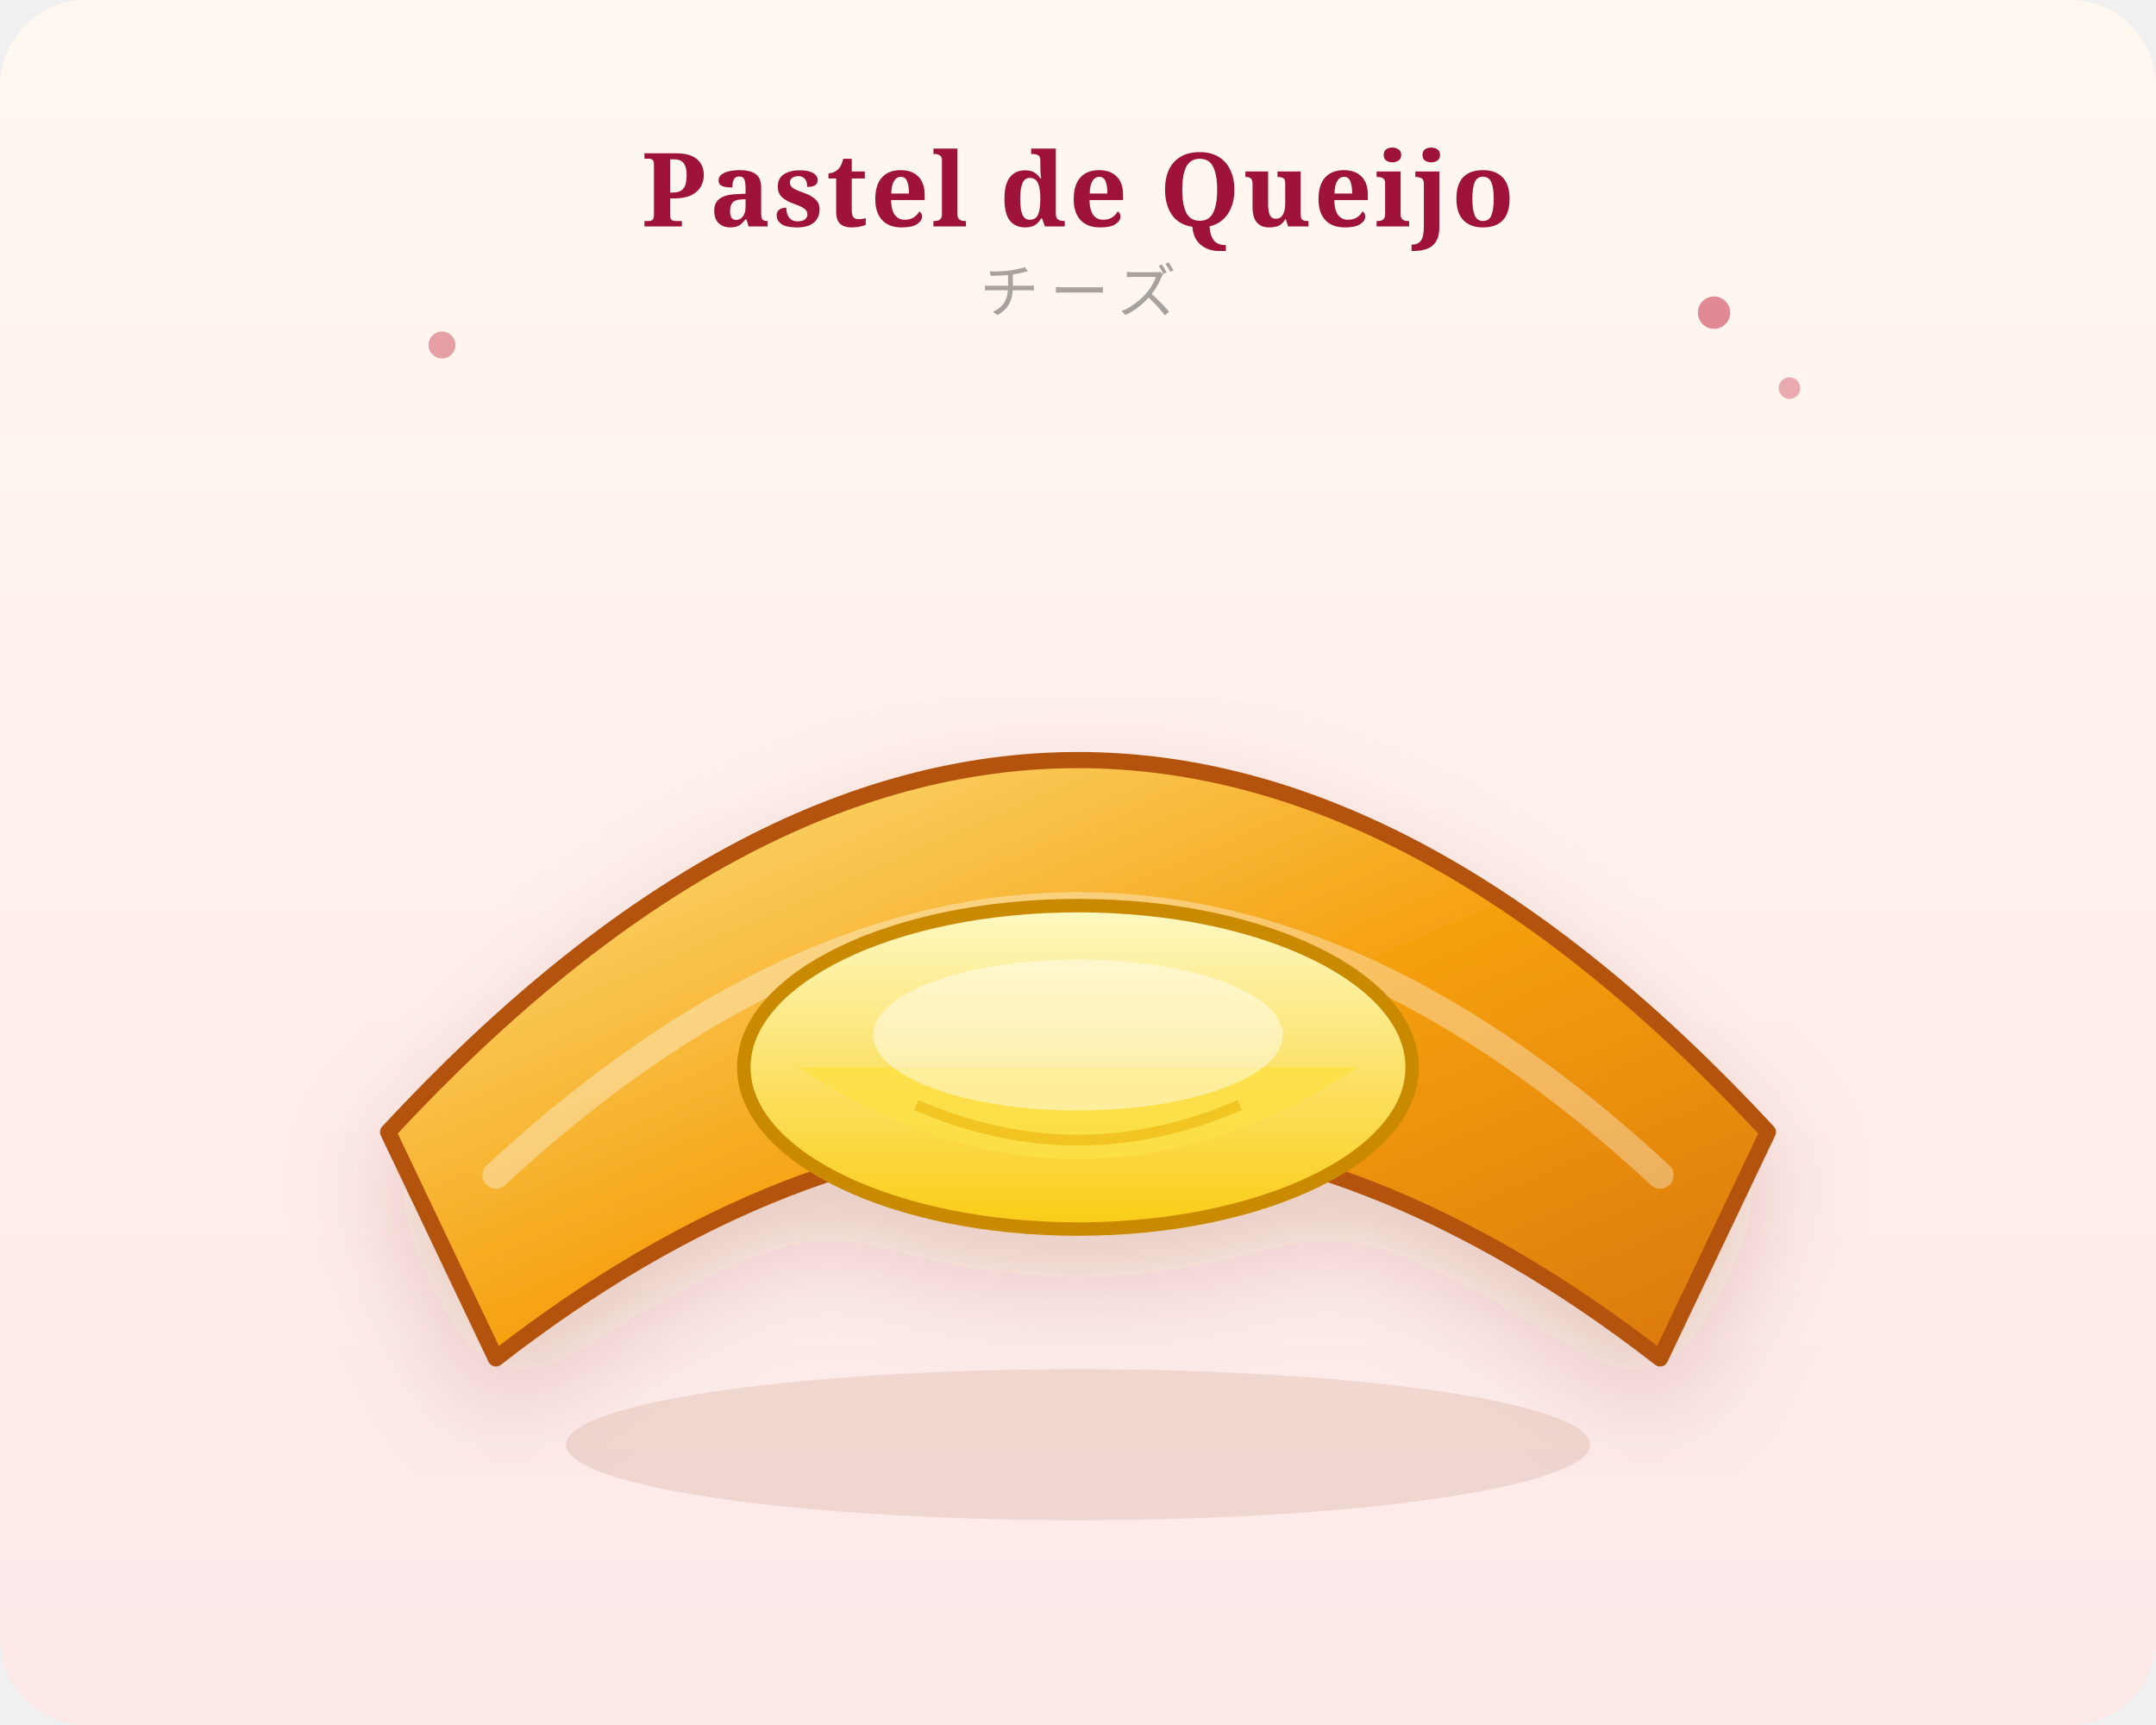
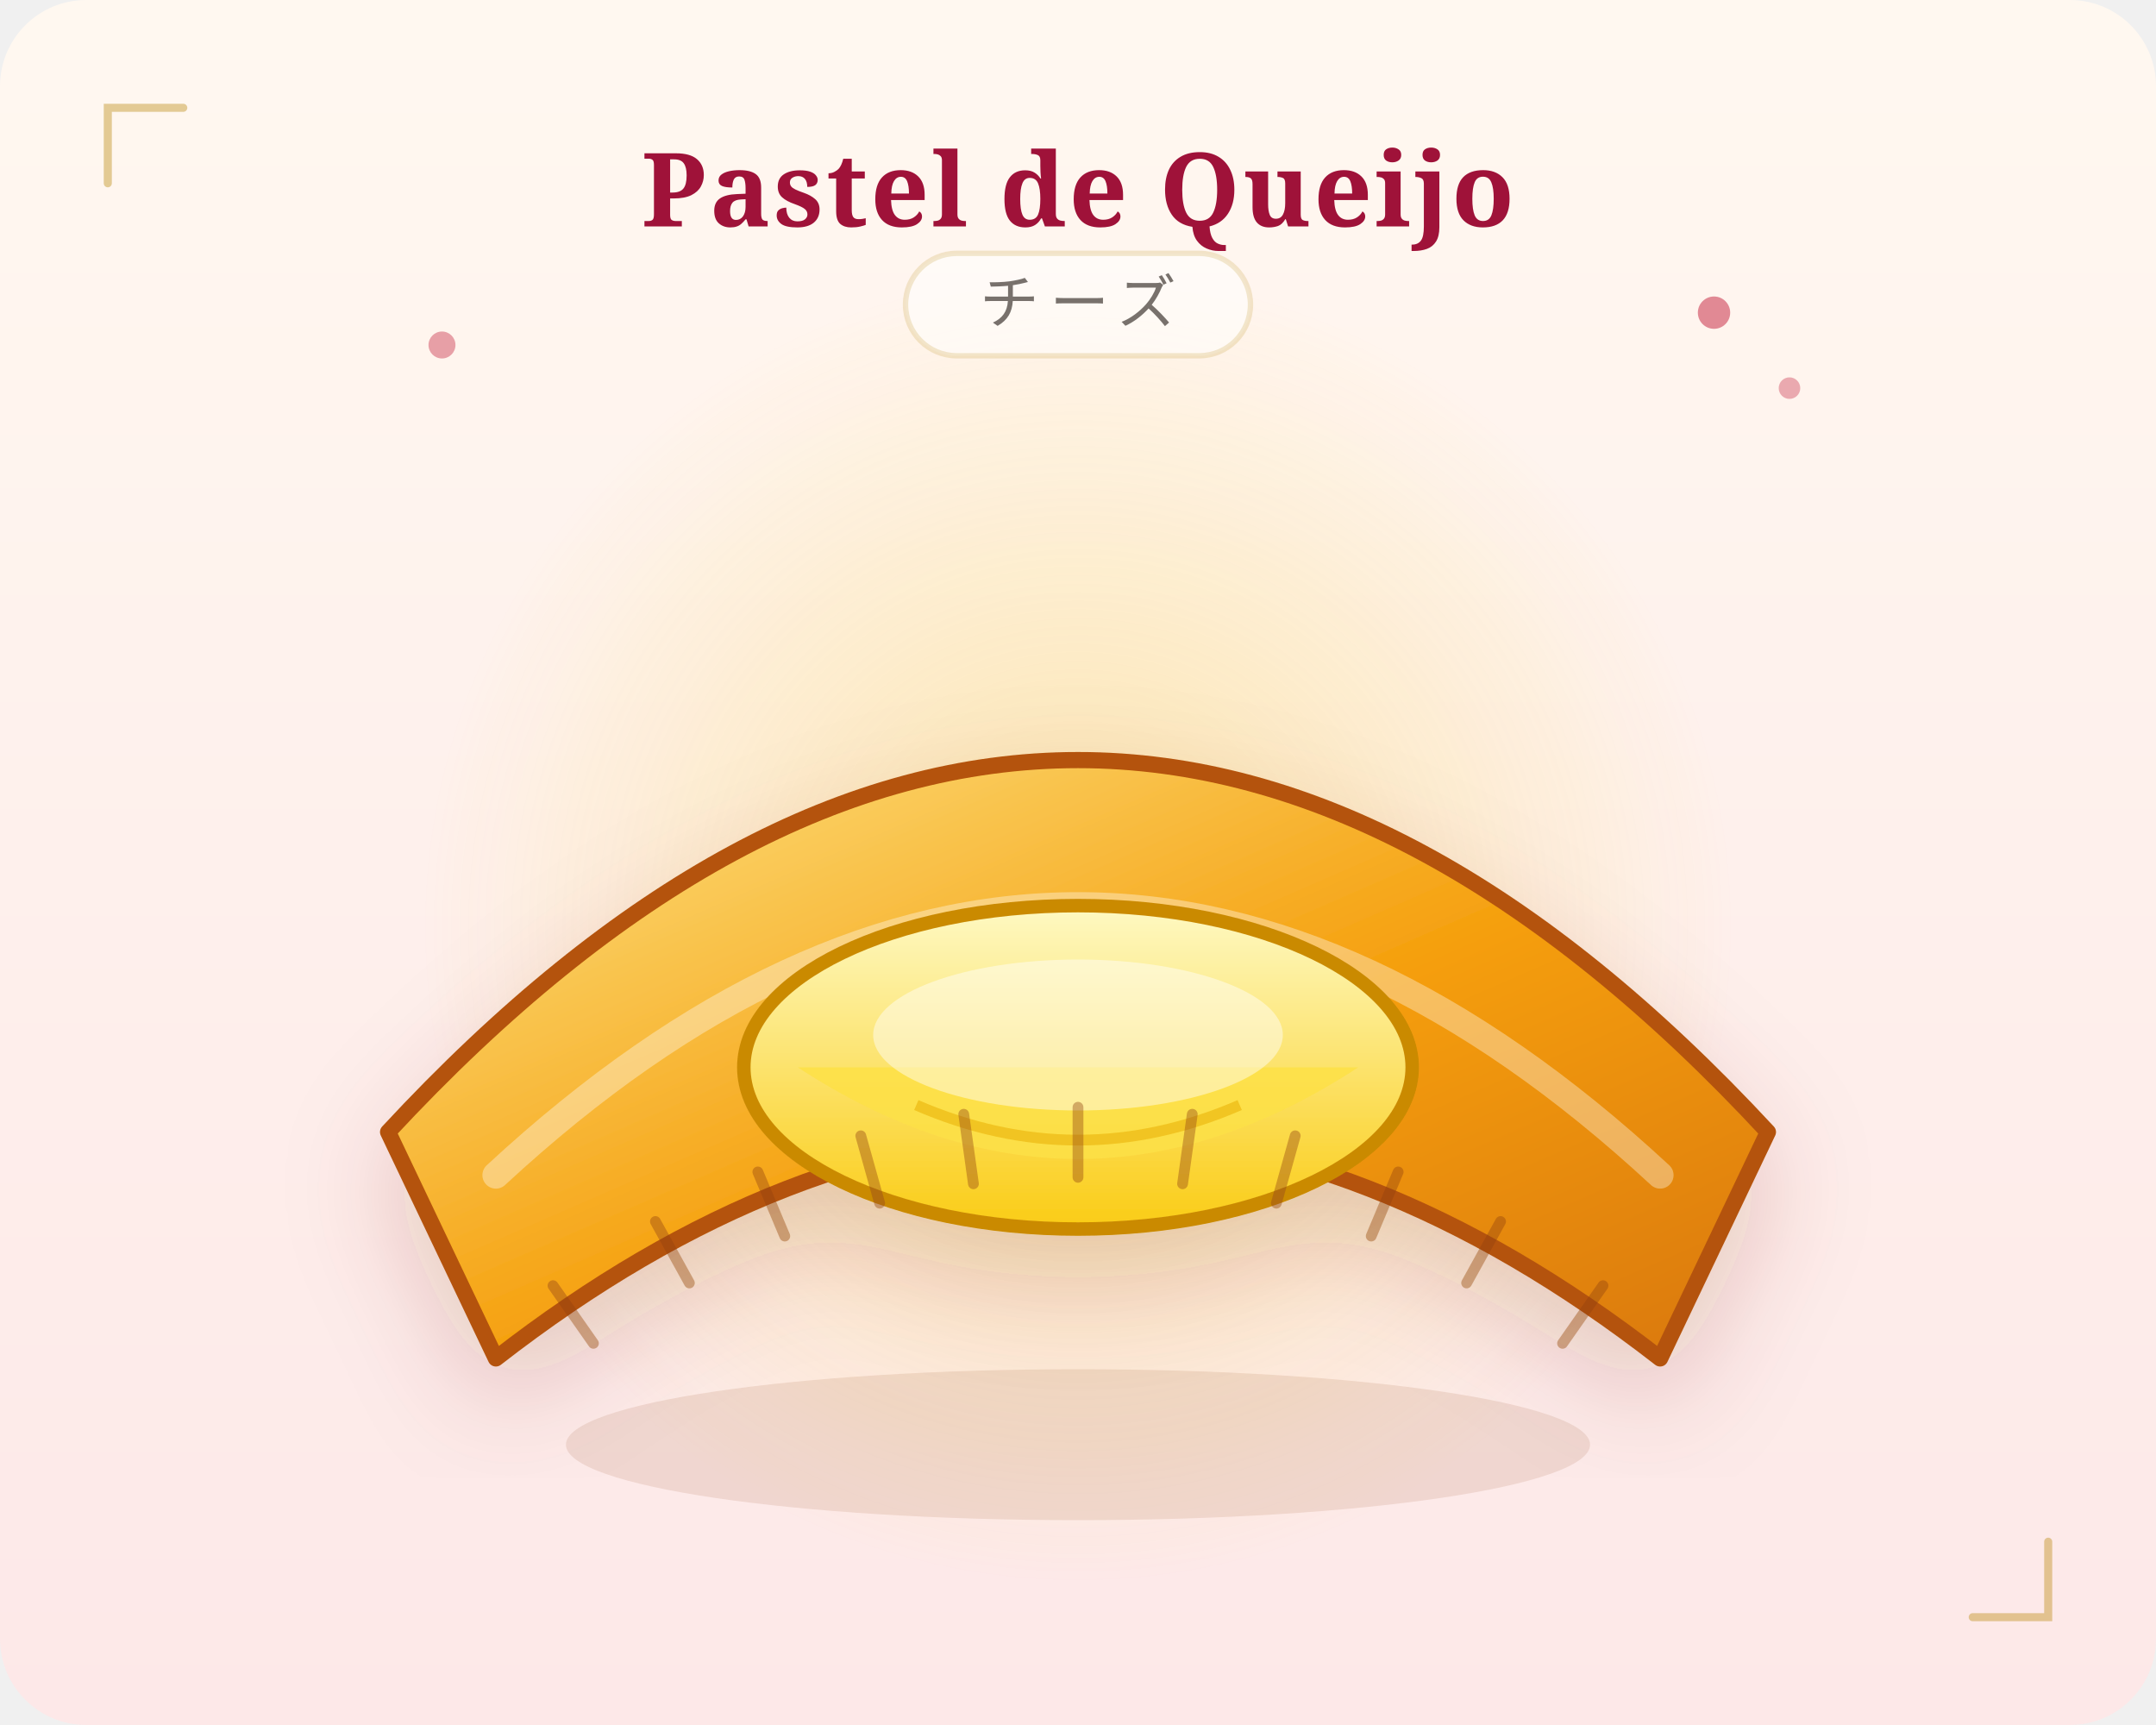
<svg xmlns="http://www.w3.org/2000/svg" viewBox="0 0 400 320">
  <defs>
    <linearGradient id="bg" x1="0" y1="0" x2="0" y2="1">
      <stop offset="0%" stop-color="#fff8f0" />
      <stop offset="100%" stop-color="#fde8e8" />
    </linearGradient>
    <linearGradient id="crust" x1="0" y1="0" x2="1" y2="1">
      <stop offset="0%" stop-color="#fde68a" />
      <stop offset="55%" stop-color="#f59e0b" />
      <stop offset="100%" stop-color="#d97706" />
    </linearGradient>
    <linearGradient id="cheese" x1="0" y1="0" x2="0" y2="1">
      <stop offset="0%" stop-color="#fef9c3" />
      <stop offset="100%" stop-color="#facc15" />
    </linearGradient>
+     <radialGradient id="spotlight" cx="50%" cy="50%" r="50%">
+       <stop offset="0%" stop-color="#facc15" stop-opacity=".3" />
+       <stop offset="100%" stop-color="#facc15" stop-opacity="0" />
+     </radialGradient>
    <filter id="shadow" x="-20%" y="-20%" width="140%" height="140%">
      <feDropShadow dx="0" dy="8" stdDeviation="10" flood-color="#7c2d12" flood-opacity="0.18" />
    </filter>
    <filter id="glow">
      <feGaussianBlur stdDeviation="2" result="b" />
      <feMerge>
        <feMergeNode in="b" />
        <feMergeNode in="SourceGraphic" />
      </feMerge>
    </filter>
  </defs>
  <rect width="400" height="320" fill="url(#bg)" rx="16" />
+   <g stroke="#b8860b" stroke-width="1.5" opacity=".4" fill="none" stroke-linecap="round">
+     <path d="M20 34 V20 H34" />
+     <path d="M380 286 V300 H366" />
+   </g>
+   <circle cx="200" cy="172" r="122" fill="url(#spotlight)" />
  <ellipse cx="200" cy="268" rx="95" ry="14" fill="#92400e" opacity=".12" />
  <g filter="url(#shadow)">
    <path d="M72 210 Q200 72 328 210 L308 252 Q200 168 92 252 Z" fill="url(#crust)" stroke="#b45309" stroke-width="3" stroke-linejoin="round" />
    <path d="M92 218 Q200 118 308 218" fill="none" stroke="#fff" stroke-width="5" opacity=".35" stroke-linecap="round" />
    <ellipse cx="200" cy="198" rx="62" ry="30" fill="url(#cheese)" stroke="#ca8a04" stroke-width="2.5" />
    <path d="M148 198 Q200 232 252 198" fill="#fde047" opacity=".85" />
    <ellipse cx="200" cy="192" rx="38" ry="14" fill="#fff" opacity=".45" />
    <path d="M170 205 Q200 218 230 205" fill="none" stroke="#eab308" stroke-width="2" opacity=".6" />
+     <g stroke="#92400e" stroke-width="2" opacity=".4" stroke-linecap="round">
+       <line x1="102.6" y1="238.5" x2="110.1" y2="249.2" />
+       <line x1="121.6" y1="226.6" x2="127.9" y2="238" />
+       <line x1="140.6" y1="217.4" x2="145.6" y2="229.3" />
+       <line x1="159.7" y1="210.7" x2="163.2" y2="223.2" />
+       <line x1="178.8" y1="206.7" x2="180.6" y2="219.6" />
+       <line x1="200" y1="205.4" x2="200" y2="218.4" />
+       <line x1="221.2" y1="206.7" x2="219.4" y2="219.6" />
+       <line x1="240.3" y1="210.7" x2="236.8" y2="223.2" />
+       <line x1="259.4" y1="217.4" x2="254.4" y2="229.3" />
+       <line x1="278.4" y1="226.6" x2="272.1" y2="238" />
+       <line x1="297.4" y1="238.5" x2="289.9" y2="249.2" />
+     </g>
  </g>
  <circle cx="318" cy="58" r="3" fill="#c41e3a" opacity=".5" />
  <circle cx="332" cy="72" r="2" fill="#c41e3a" opacity=".35" />
  <circle cx="82" cy="64" r="2.5" fill="#c41e3a" opacity=".4" />
  <text x="200" y="42" text-anchor="middle" font-family="Georgia,serif" font-size="19" font-weight="700" fill="#9f1239" letter-spacing=".5">Pastel de Queijo</text>
-   <text x="200" y="58" text-anchor="middle" font-family="Arial,sans-serif" font-size="11" fill="#a8a29e" letter-spacing="2">チーズ</text>
+   <rect x="168" y="47" width="64" height="19" rx="9.5" fill="#fff" opacity=".5" stroke="#b8860b" stroke-width="1" stroke-opacity=".35" />
+   <text x="200" y="60" text-anchor="middle" font-family="Arial,sans-serif" font-size="11" fill="#78716c" letter-spacing="2">チーズ</text>
</svg>
